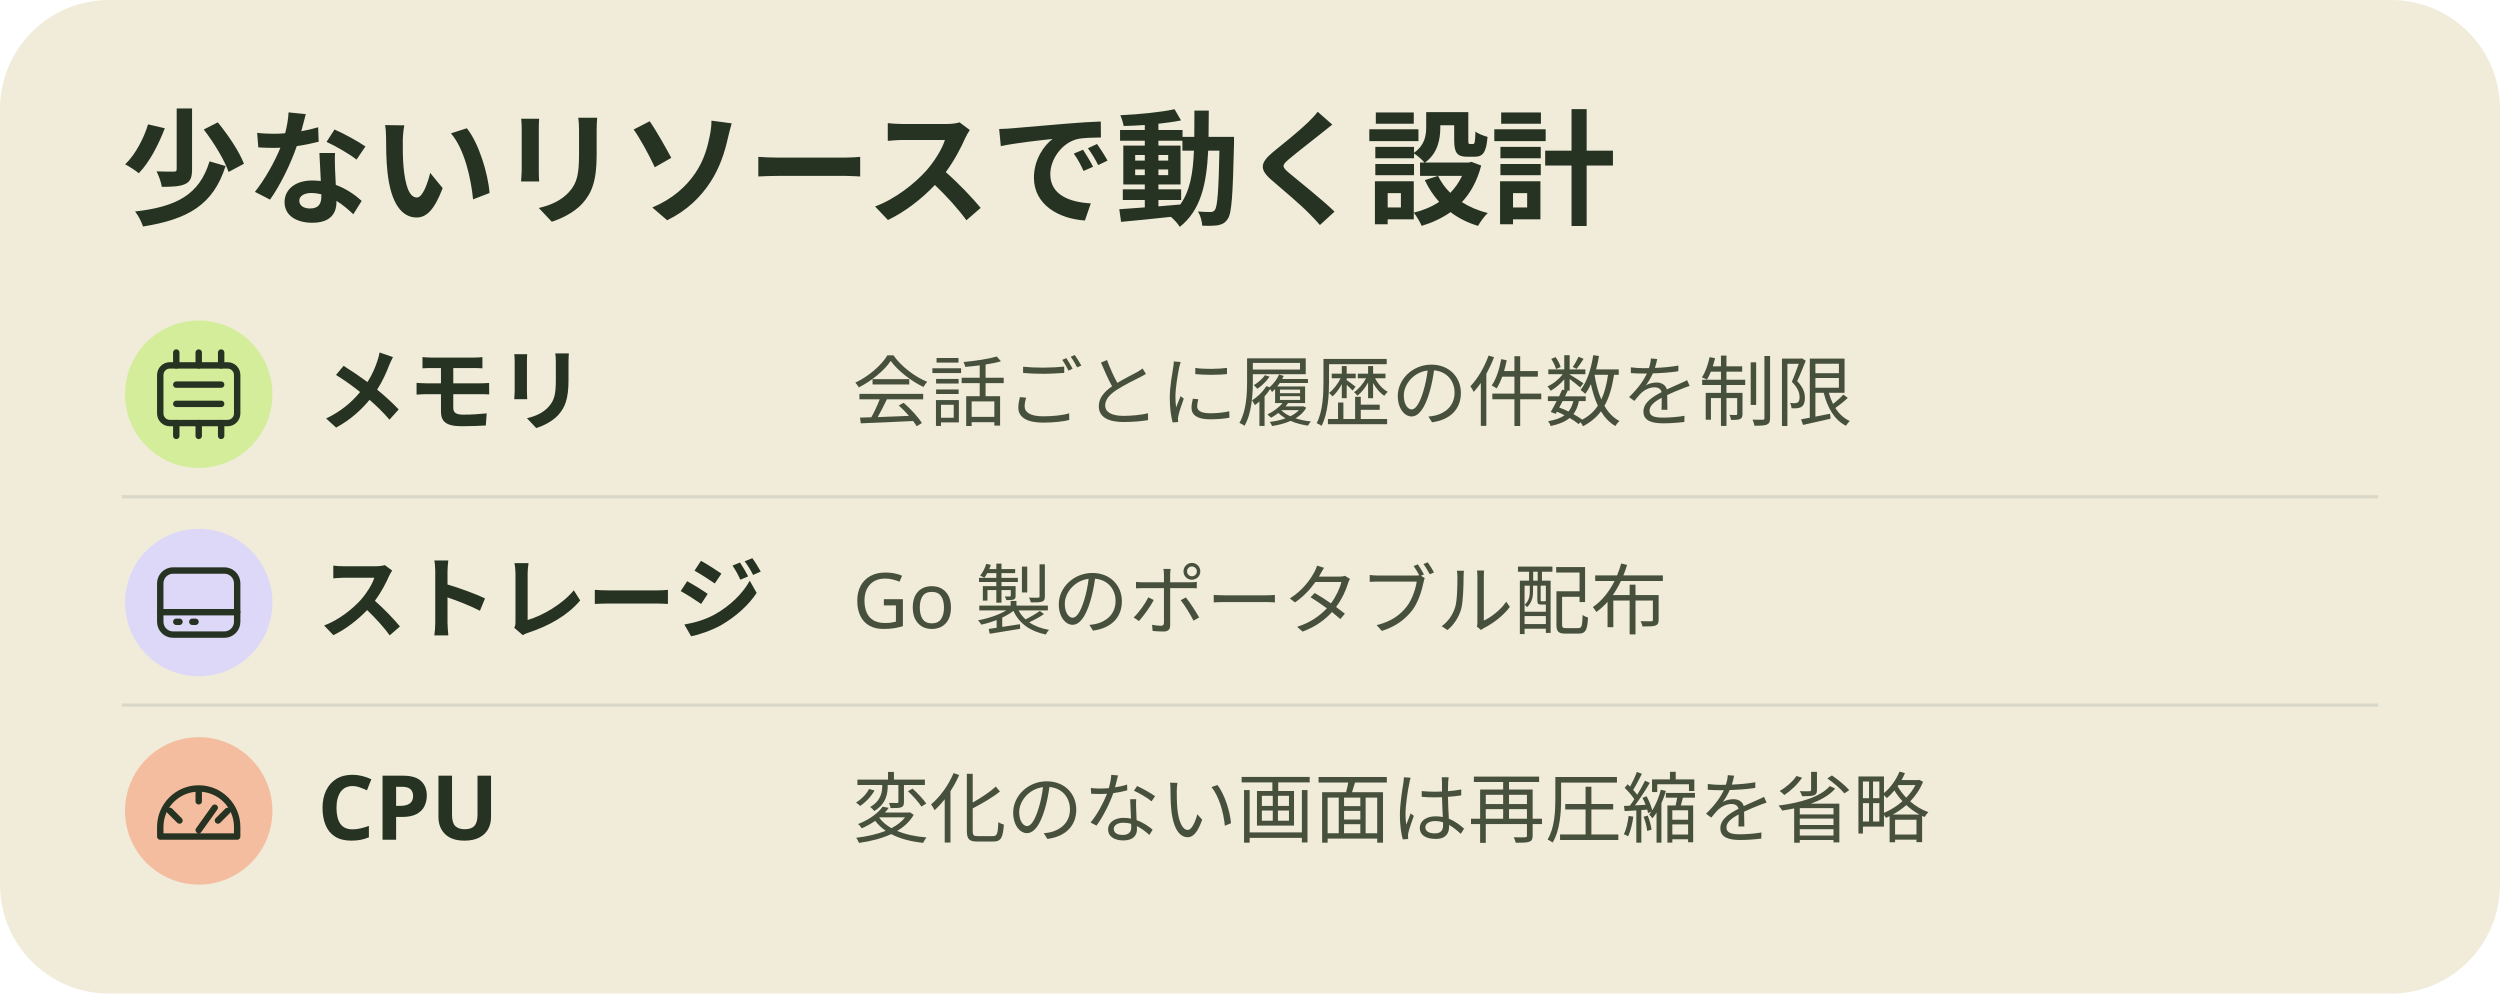
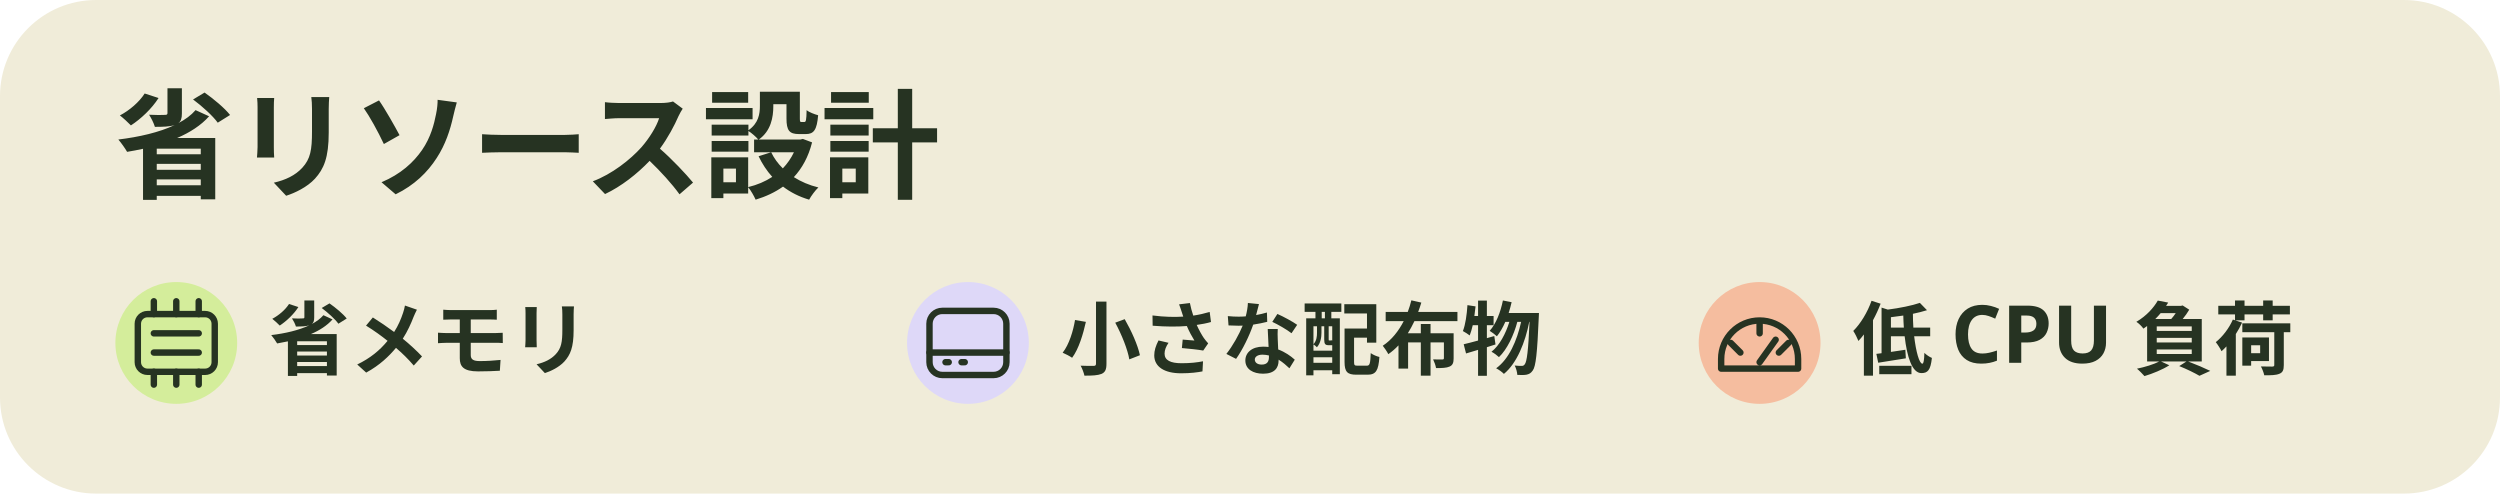
- <svg xmlns="http://www.w3.org/2000/svg" xml:lang="ja" width="780" height="310" viewBox="0 0 780 310" role="img" aria-labelledby="title description">
-   <rect width="780" height="310" rx="34" fill="#F0ECD9" />
-   <path d="M38 155h704M38 220h704" stroke="#D9D7C8" />
+ <svg xmlns="http://www.w3.org/2000/svg" xml:lang="ja" width="780" height="154" viewBox="0 0 780 154" role="img" aria-labelledby="title description">
+   <rect width="780" height="154" rx="30" fill="#F0ECD9" />
  <g fill="#263322" font-family="'Segoe UI','Noto Sans JP','Yu Gothic UI',sans-serif">
-     <text x="38" y="67" font-size="39" font-weight="700">少ないリソースで動く設計</text>
-     <circle cx="62" cy="123" r="23" fill="#D4ED9B" />
-     <g transform="translate(62 123)" fill="none" stroke="#263322" stroke-width="2" stroke-linecap="round" stroke-linejoin="round">
+     <text x="36" y="59" font-size="37" font-weight="700">省リソース設計</text>
+     <circle cx="55" cy="107" r="19" fill="#D4ED9B" />
+     <g transform="translate(55 107)" fill="none" stroke="#263322" stroke-width="2" stroke-linecap="round" stroke-linejoin="round">
      <rect x="-12" y="-9" width="24" height="18" rx="3" />
      <path d="M-7-3H7M-7 3H7M-7-9v-4M0-9v-4M7-9v-4M-7 9v4M0 9v4M7 9v4" />
    </g>
-     <text x="99" y="132" font-size="28" font-weight="700">メモリ</text>
-     <text x="266" y="131" fill="#46503D" font-size="24">会話ごとに履歴の件数を制限</text>
-     <circle cx="62" cy="188" r="23" fill="#DED8F8" />
-     <g transform="translate(62 188)" fill="none" stroke="#263322" stroke-width="2" stroke-linecap="round" stroke-linejoin="round">
+     <text x="84" y="115" font-size="25" font-weight="600">省メモリ</text>
+     <circle cx="302" cy="107" r="19" fill="#DED8F8" />
+     <g transform="translate(302 107)" fill="none" stroke="#263322" stroke-width="2" stroke-linecap="round" stroke-linejoin="round">
      <rect x="-12" y="-10" width="24" height="20" rx="4" />
      <path d="M-12 3h24M-7 6h1M-2 6h1" />
    </g>
-     <text x="99" y="197" font-size="28" font-weight="700">ストレージ</text>
-     <text x="266" y="196" fill="#46503D" font-size="24">Go 製のポータブル配布</text>
-     <circle cx="62" cy="253" r="23" fill="#F5BD9F" />
-     <g transform="translate(62 253)" fill="none" stroke="#263322" stroke-width="2" stroke-linecap="round" stroke-linejoin="round">
+     <text x="331" y="115" font-size="25" font-weight="600">小さな配布物</text>
+     <circle cx="549" cy="107" r="19" fill="#F5BD9F" />
+     <g transform="translate(549 107)" fill="none" stroke="#263322" stroke-width="2" stroke-linecap="round" stroke-linejoin="round">
      <path d="M-12 8v-3a12 12 0 0 1 24 0v3H-12ZM-6 3l-3-3M6 3l3-3M0-7v4M0 6l5-7" />
    </g>
-     <text x="99" y="262" font-size="28" font-weight="700">CPU</text>
-     <text x="266" y="261" fill="#46503D" font-size="24">変化のない画面は再圧縮を省略</text>
+     <text x="578" y="115" font-size="25" font-weight="600">低 CPU 負荷</text>
  </g>
</svg>
